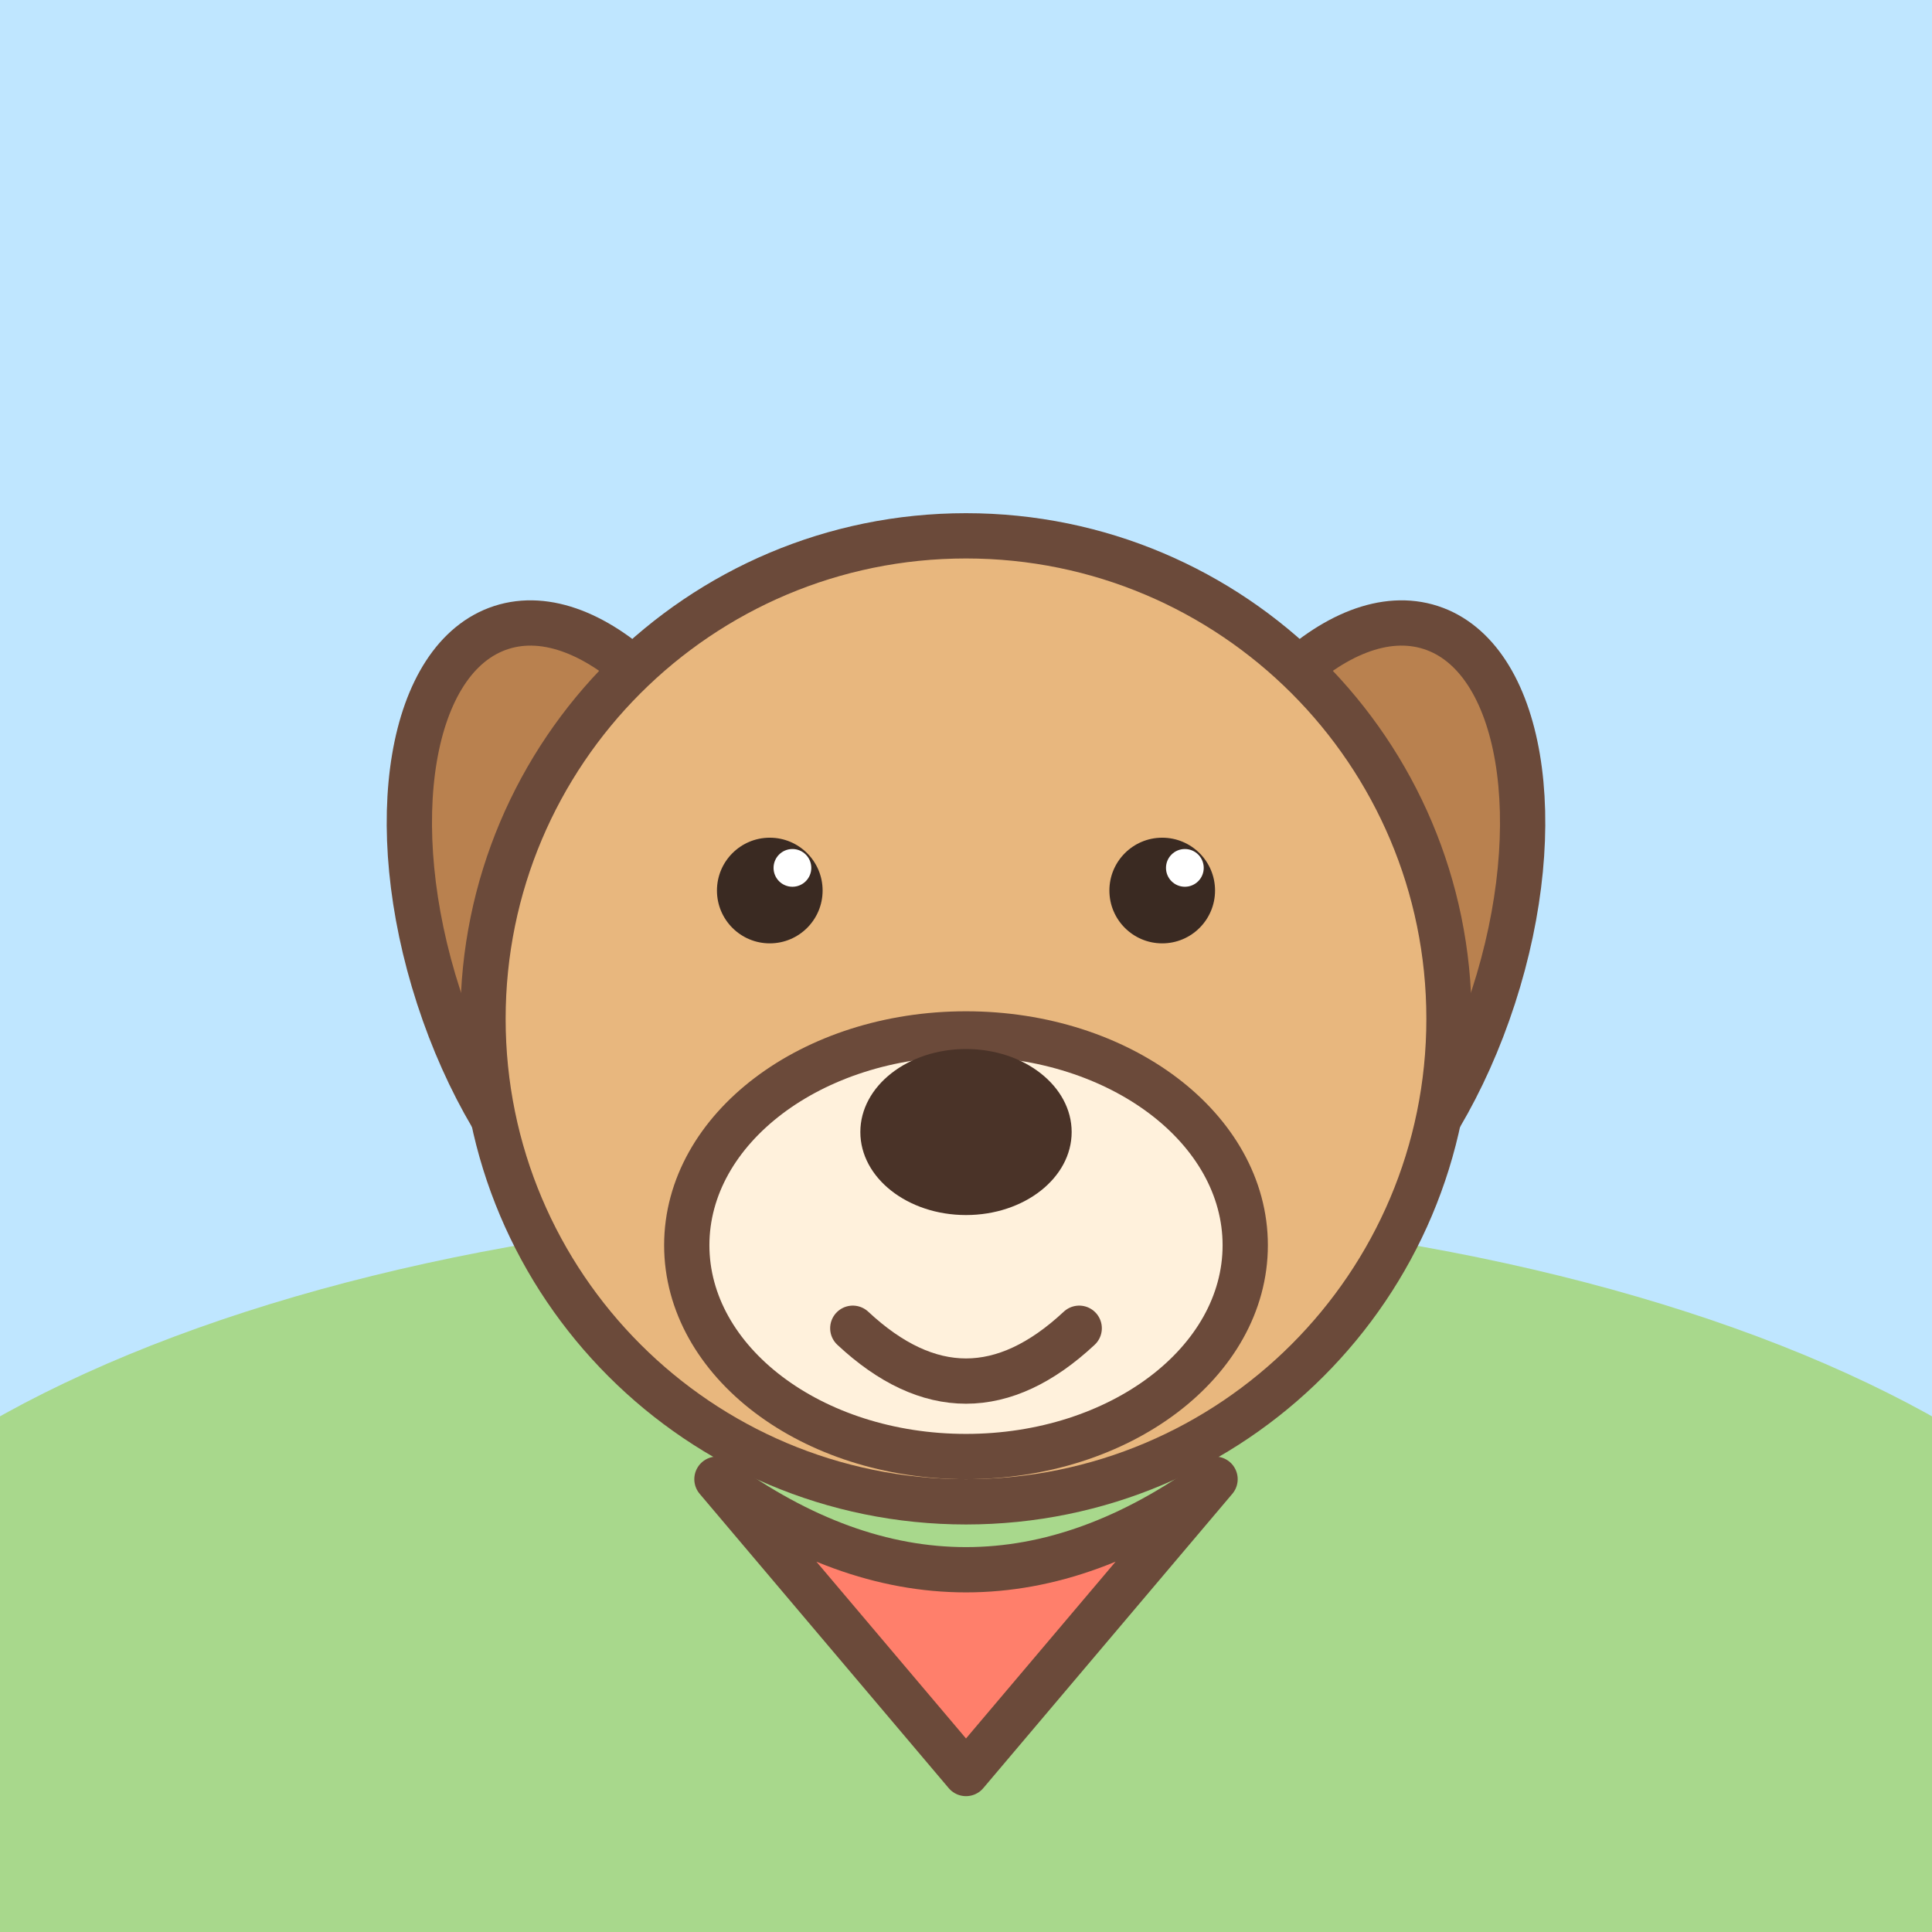
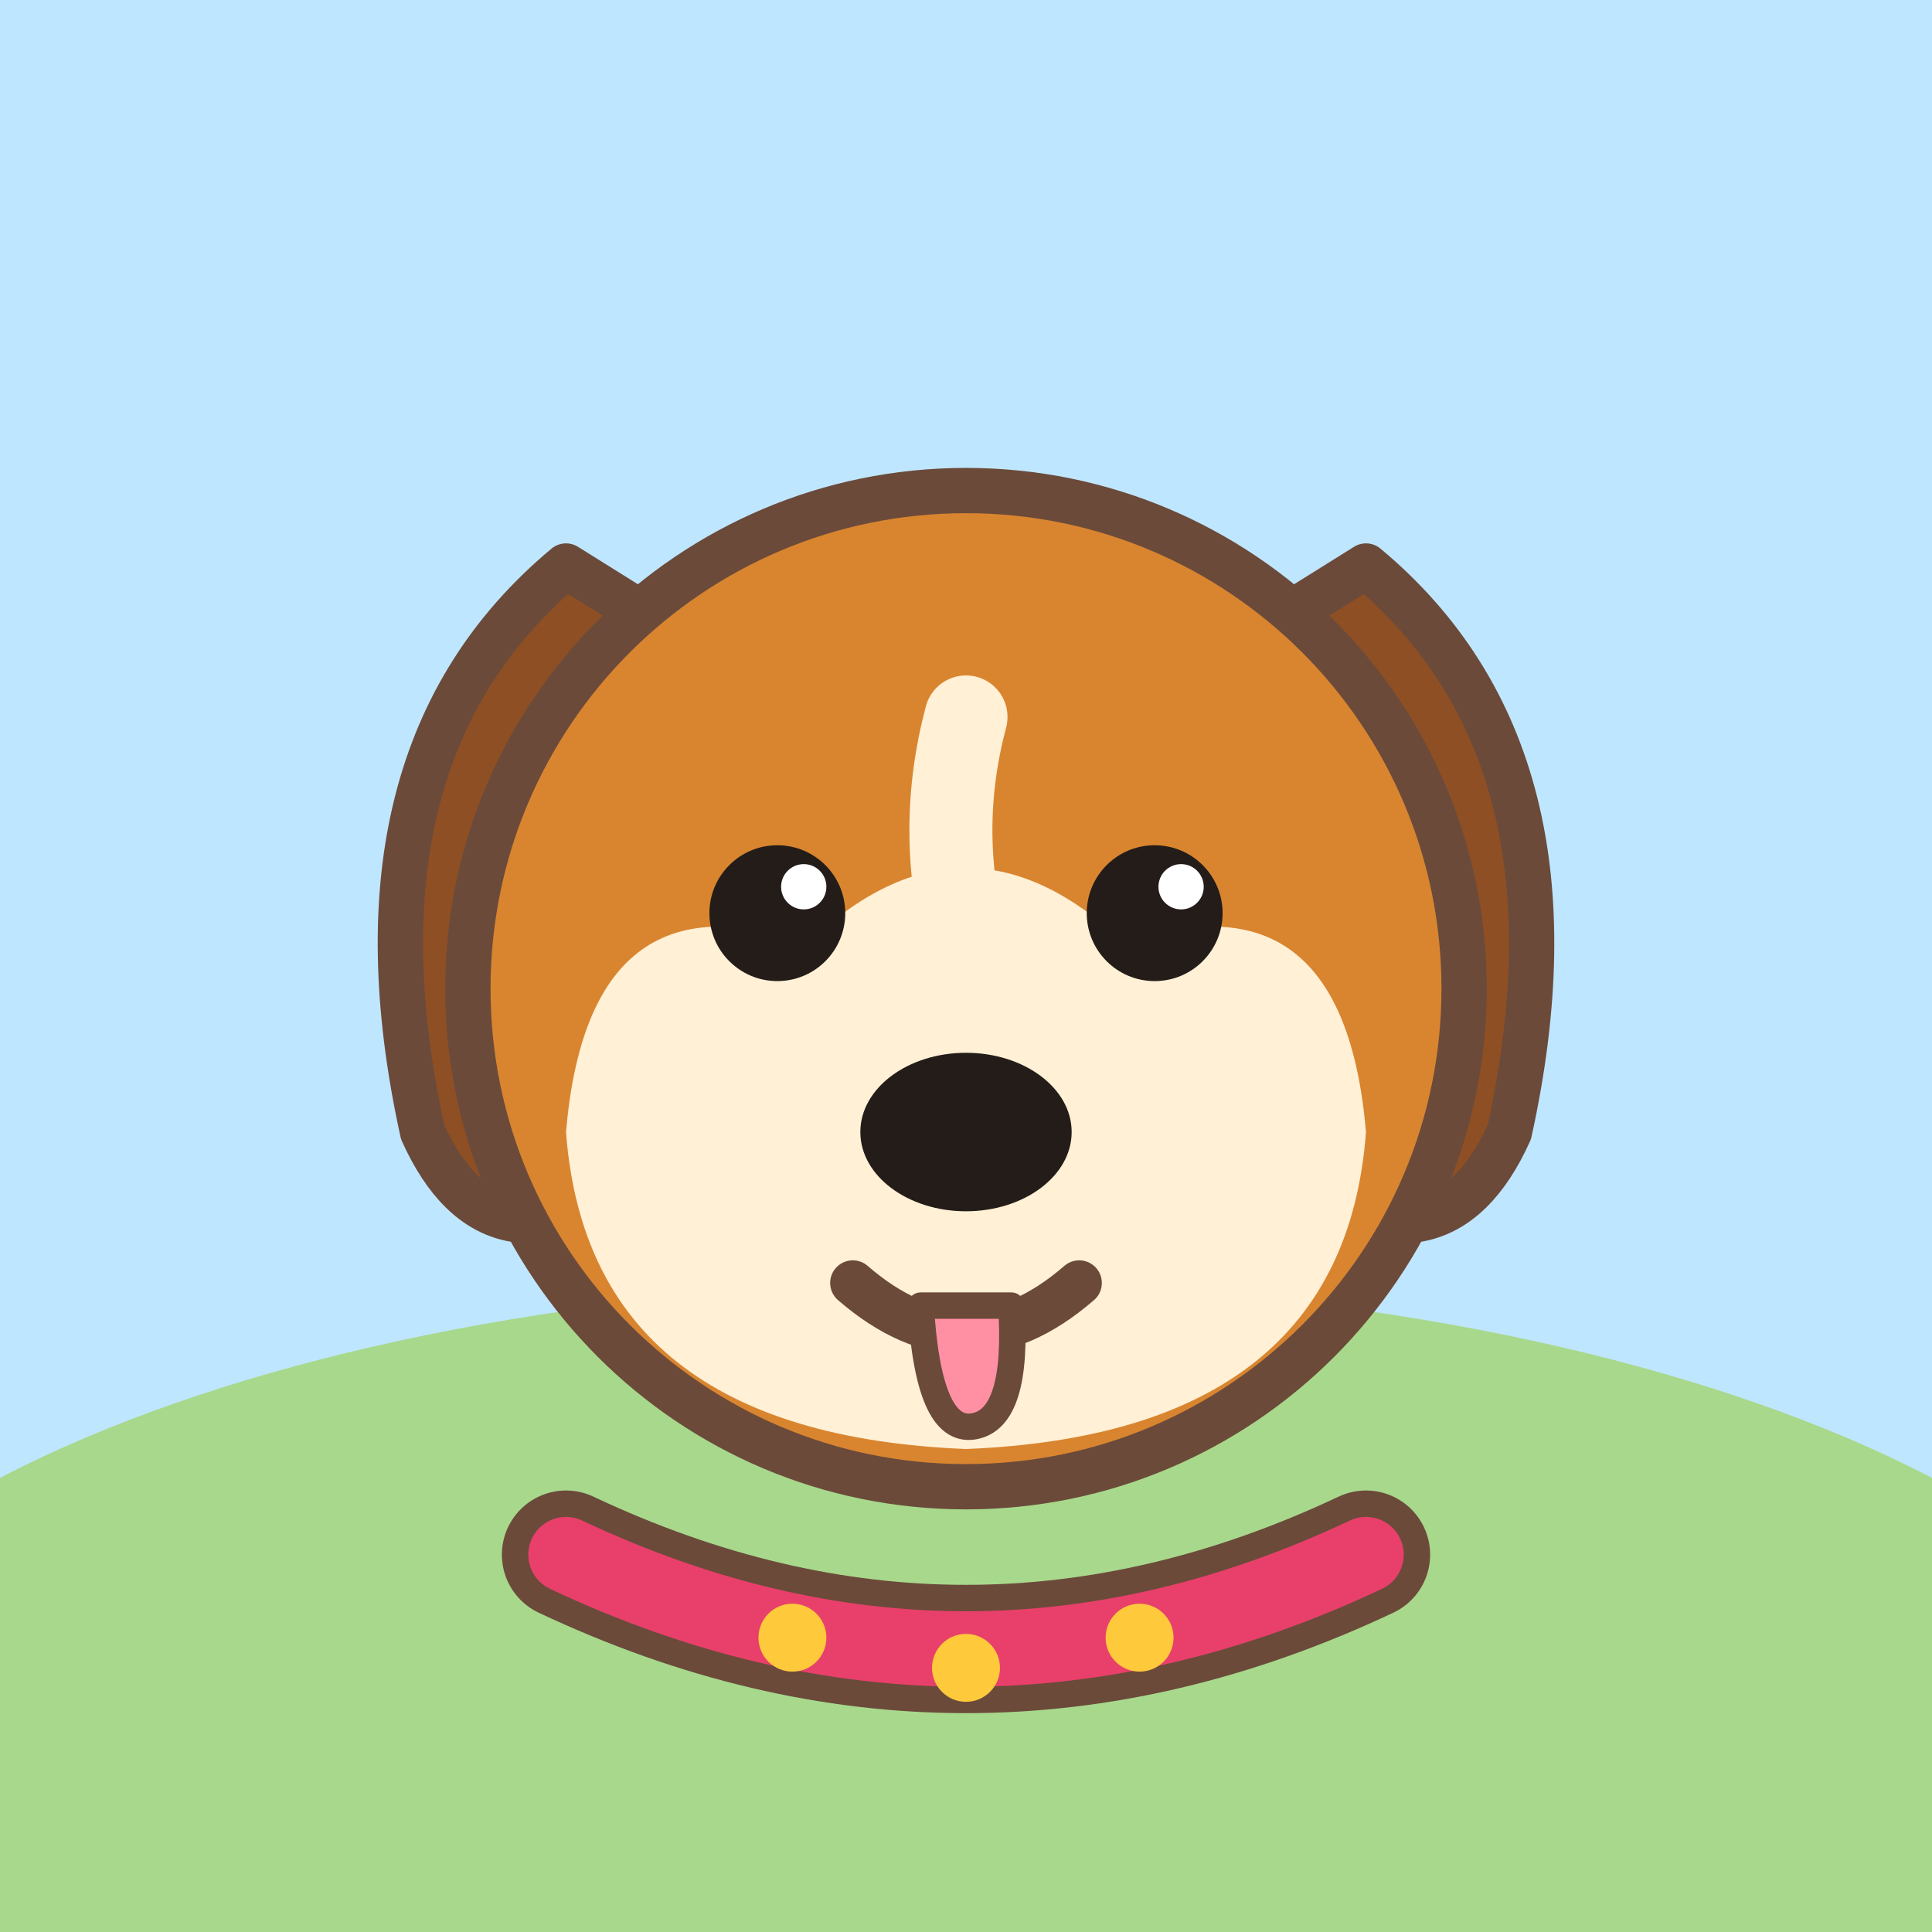
<svg xmlns="http://www.w3.org/2000/svg" viewBox="0 0 512 512">
-   <rect width="512" height="512" rx="0" fill="#BFE6FF" />
-   <ellipse cx="256" cy="470" rx="330" ry="150" fill="#A8D88C" />
+   <rect width="512" height="512" fill="#BFE6FF" />
+   <ellipse cx="256" cy="480" rx="330" ry="140" fill="#A8D88C" />
  <g stroke="#6B4A3A" stroke-width="12" stroke-linejoin="round" stroke-linecap="round">
-     <ellipse cx="160" cy="250" rx="46" ry="88" fill="#B9814F" transform="rotate(-18 160 250)" />
-     <ellipse cx="352" cy="250" rx="46" ry="88" fill="#B9814F" transform="rotate(18 352 250)" />
-     <circle cx="256" cy="270" r="128" fill="#E8B77E" />
-     <ellipse cx="256" cy="330" rx="74" ry="56" fill="#FFF1DC" />
-     <ellipse cx="256" cy="300" rx="28" ry="22" fill="#4A3328" stroke="none" />
-     <path d="M226 352 Q256 380 286 352" fill="none" />
-     <circle cx="204" cy="236" r="14" fill="#3A2A22" stroke="none" />
-     <circle cx="308" cy="236" r="14" fill="#3A2A22" stroke="none" />
-     <path d="M190 392 Q256 440 322 392 L256 470 Z" fill="#FF7F6B" />
+     <path d="M150 150 Q90 200 112 300 Q130 340 170 312 Q190 240 182 170 Z" fill="#8E4F24" />
+     <path d="M362 150 Q422 200 400 300 Q382 340 342 312 Q322 240 330 170 Z" fill="#8E4F24" />
+     <circle cx="256" cy="262" r="132" fill="#D9852F" />
+     <path d="M150 300 Q156 230 214 250 Q256 210 298 250 Q356 230 362 300 Q356 380 256 384 Q156 380 150 300 Z" fill="#FFF0D6" stroke="none" />
+     <path d="M256 190 Q248 220 256 250" fill="none" stroke="#FFF0D6" stroke-width="22" />
+     <ellipse cx="256" cy="300" rx="28" ry="21" fill="#231C19" stroke="none" />
+     <path d="M226 340 Q256 366 286 340" fill="none" />
+     <path d="M244 346 Q246 380 258 378 Q270 376 268 346 Z" fill="#FF8FA3" stroke-width="7" />
+     <circle cx="206" cy="242" r="18" fill="#231C19" stroke="none" />
+     <circle cx="306" cy="242" r="18" fill="#231C19" stroke="none" />
+     <path d="M150 412 Q256 462 362 412" fill="none" stroke-width="34" />
+     <path d="M150 412 Q256 462 362 412" fill="none" stroke="#E8406A" stroke-width="20" />
  </g>
-   <circle cx="210" cy="230" r="5" fill="#fff" />
-   <circle cx="314" cy="230" r="5" fill="#fff" />
+   <circle cx="213" cy="235" r="6" fill="#fff" />
+   <circle cx="313" cy="235" r="6" fill="#fff" />
+   <circle cx="210" cy="434" r="9" fill="#FFC93C" />
+   <circle cx="256" cy="442" r="9" fill="#FFC93C" />
+   <circle cx="302" cy="434" r="9" fill="#FFC93C" />
</svg>
